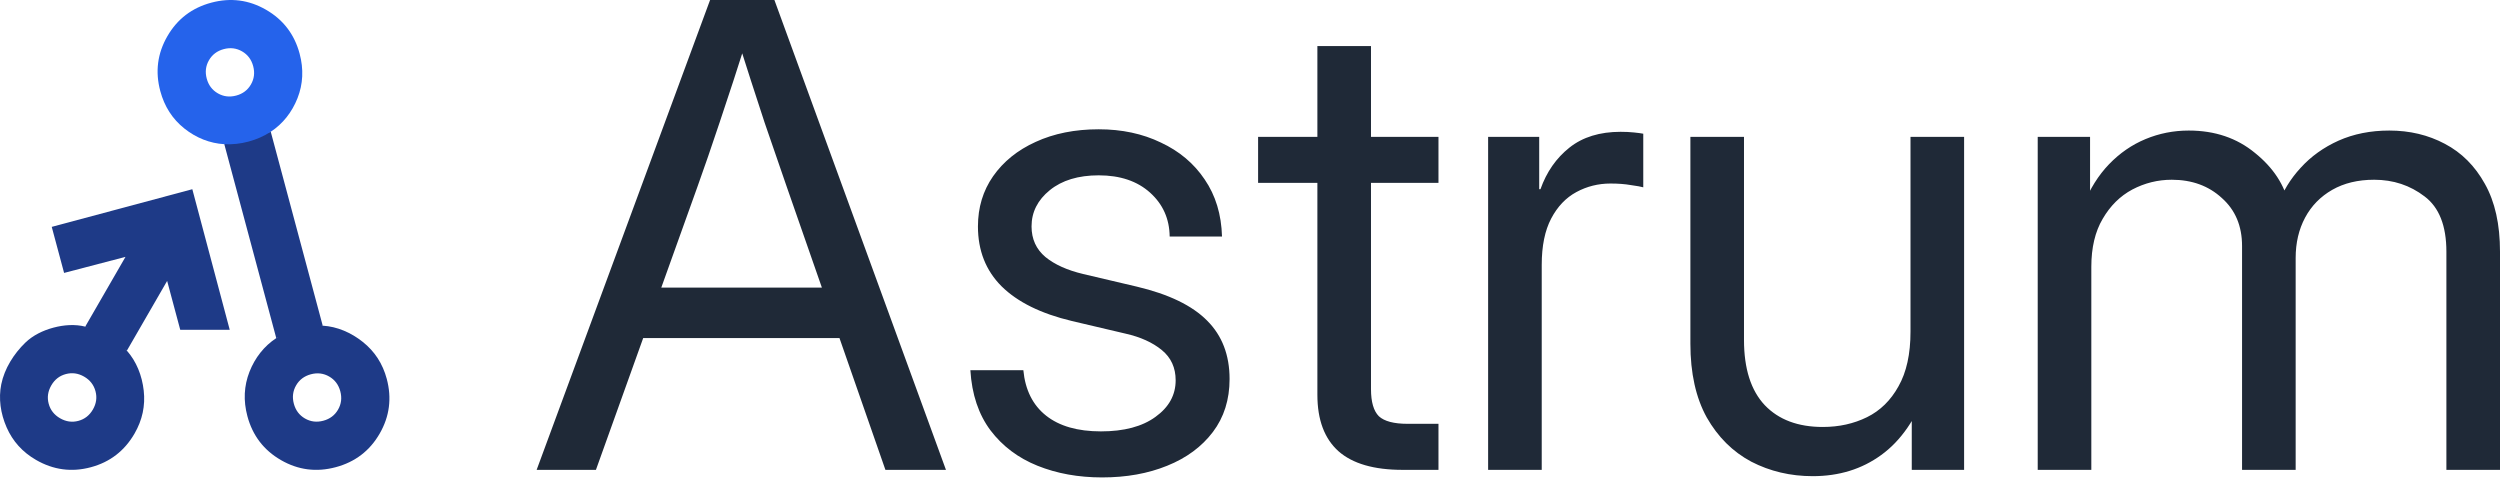
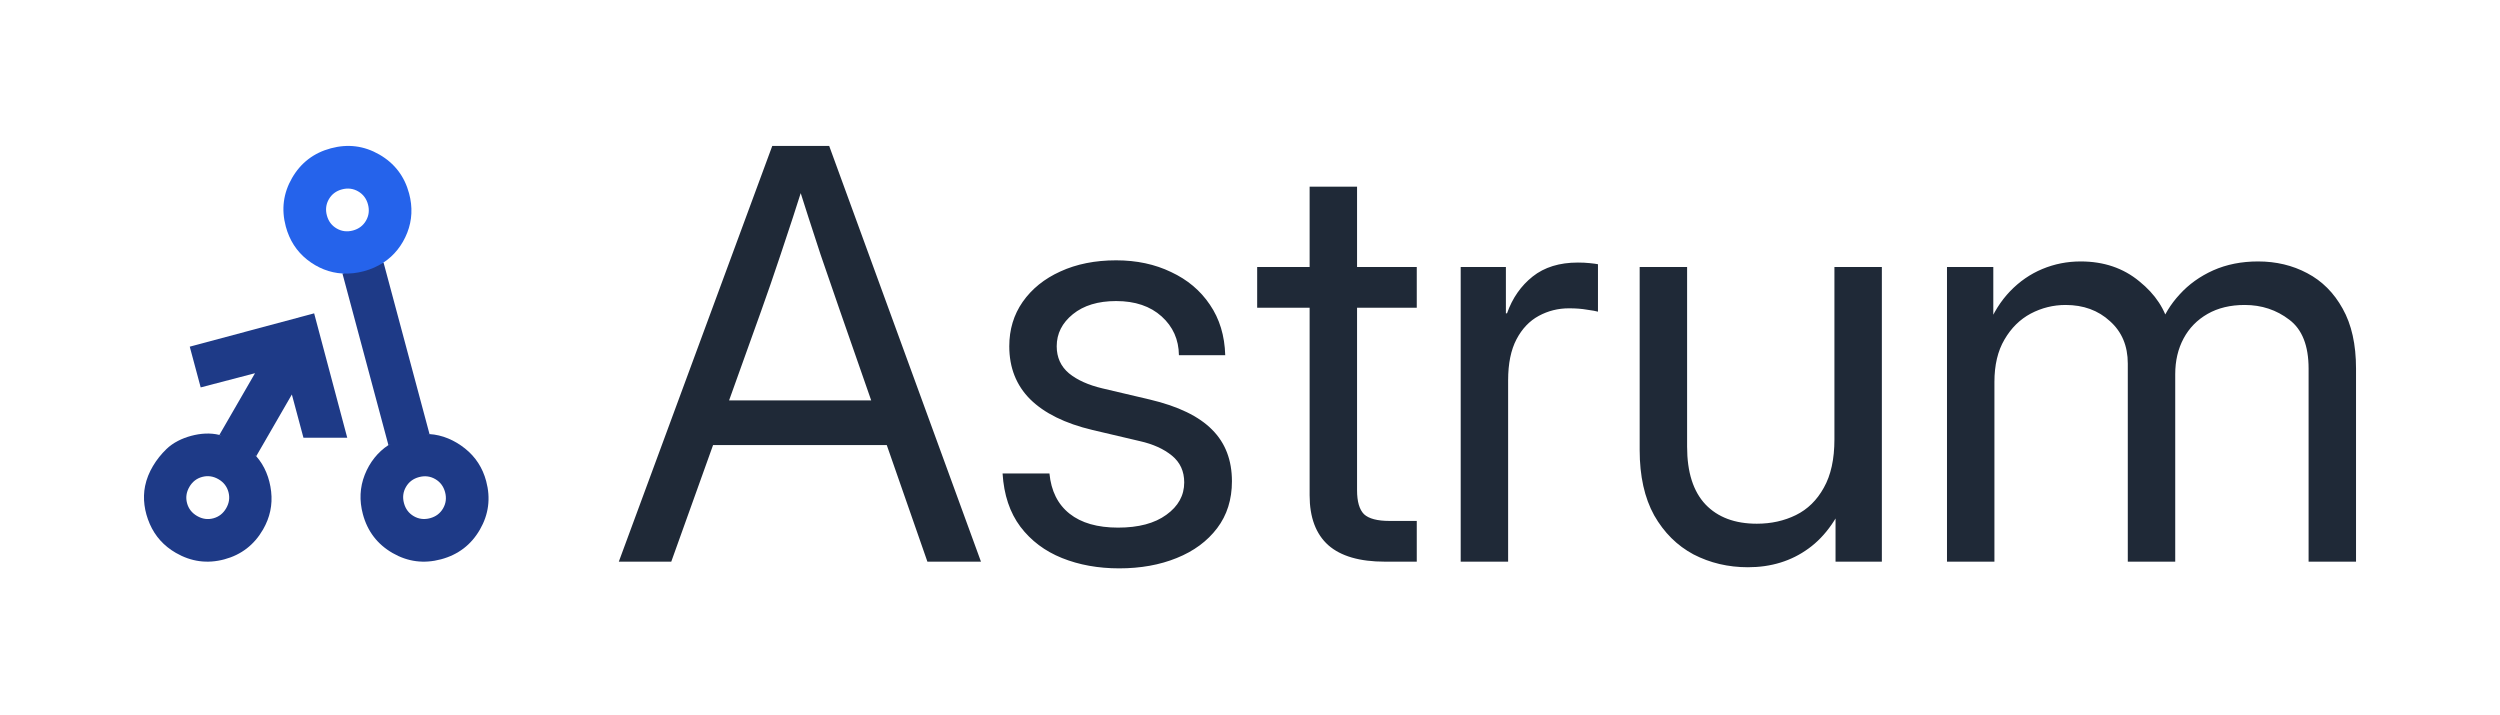
- <svg xmlns="http://www.w3.org/2000/svg" height="47.313" viewBox="0 -960 9910.013 1892.5" width="247.75" fill="#1f1f1f" version="1.1" id="svg1" xml:space="preserve">
+ <svg xmlns="http://www.w3.org/2000/svg" height="80" viewBox="0 -960 11200 3200" width="280" fill="#1f1f1f" version="1.1" id="svg1" xml:space="preserve">
  <defs id="defs1" />
-   <g id="g50-7-3" style="fill:#2563eb;fill-opacity:1" transform="matrix(1.120126,0,0,1.120126,1730.238,-3960.837)">
+   <g id="g50-7-3" style="fill:#2563eb;fill-opacity:1" transform="matrix(1.120126,0,0,1.120126,2375.232,-3307.087)">
    <g id="g101" transform="translate(370.2284,239.0407)">
      <g id="g102" transform="translate(108.8449)">
        <path d="M 766.407,-739.526 Z" id="path46-6-1" style="fill:#1e3a87;fill-opacity:1;stroke-width:0.972" />
        <path d="M 766.407,-194.988 Z" id="path44-1-9" style="fill:#1e3a87;fill-opacity:1;stroke-width:0.972" />
      </g>
-       <g id="g5" transform="translate(577.2508,583.6397)">
+       <g id="g5" transform="translate(577.2509,583.6396)">
        <g id="g1" transform="translate(575.8224,583.6396)">
          <g id="g3" transform="matrix(2.18771,0,0,2.18771,-606.3076,540.4596)" style="fill:#2563eb;fill-opacity:1">
            <path d="m -678.335,881.65 -84.059,-313.711 75.14,-20.134 84.059,313.711 z" id="path42-4-8" style="fill:#1e3a87;fill-opacity:1;stroke-width:0.964;stroke-dasharray:none" />
            <path id="path49-1-2-6" d="m -919.996,901.939 65.142,-112.83 21.183,79.056 h 80.049 l -60.506,-227.387 -227.403,60.922 19.979,74.484 99.33,-25.971 -65.142,112.83 z" style="fill:#1e3a87;fill-opacity:1;stroke-width:0.964;stroke-dasharray:none" />
            <path id="path49-1-2-6-2" d="m -1123.186,956.384 c -4.643,22.892 -1.207,47.023 8.623,69.541 9.83,22.518 25.719,40.112 47.614,52.753 28.07,16.206 57.602,20.157 88.596,11.853 30.994,-8.305 54.594,-26.492 70.8,-54.563 12.641,-21.895 17.566,-45.011 14.82,-69.427 -2.746,-24.416 -11.795,-47.08 -27.264,-64.601 -17.162,-19.438 -42.217,-32.592 -67.369,-38.896 -16.658,-4.175 -34.668,-2.834 -51.493,1.674 -16.825,4.508 -33.092,12.352 -45.431,24.297 -18.631,18.035 -33.741,41.956 -38.896,67.369 z m 80.896,1.792 c 5.51,-9.544 13.314,-15.635 23.497,-18.364 10.184,-2.729 20.091,-1.383 29.635,4.127 9.544,5.51 15.663,13.417 18.392,23.601 2.729,10.184 1.355,19.987 -4.155,29.531 -5.51,9.544 -13.352,15.701 -23.535,18.43 -10.184,2.729 -20.053,1.317 -29.597,-4.193 -9.544,-5.51 -15.701,-13.352 -18.43,-23.535 -2.729,-10.184 -1.317,-20.053 4.193,-29.597 z" style="fill:#1e3a87;fill-opacity:1;stroke-width:0.964;stroke-dasharray:none" />
            <path d="m -762.393,567.939 c -23.139,-1.308 -45.497,-10.124 -64.703,-25.447 -19.206,-15.323 -32.165,-35.508 -38.876,-60.555 -8.389,-31.309 -4.562,-60.857 11.482,-88.645 16.044,-27.788 39.72,-45.877 71.028,-54.266 31.309,-8.389 60.857,-4.562 88.645,11.482 27.788,16.044 45.877,39.72 54.266,71.028 6.711,25.047 5.581,49.007 -3.39,71.88 -8.971,22.873 -23.926,41.688 -43.311,54.39 -21.689,14.212 -49.251,21.597 -75.14,20.134 z m 19.198,-78.633 c 10.645,-2.852 18.603,-8.844 23.875,-17.974 5.271,-9.13 6.481,-19.018 3.629,-29.663 -2.852,-10.645 -8.844,-18.603 -17.974,-23.875 -9.13,-5.271 -19.018,-6.481 -29.663,-3.629 -10.645,2.852 -18.603,8.844 -23.875,17.974 -5.271,9.13 -6.481,19.018 -3.629,29.663 2.852,10.645 8.844,18.603 17.974,23.875 9.13,5.271 19.018,6.481 29.663,3.629 z" id="path42-4-8-76" style="fill:#2563eb;fill-opacity:1;stroke-width:0.964;stroke-dasharray:none" />
            <path d="m -670.77,1078.948 c -27.788,-16.044 -45.877,-39.72 -54.266,-71.028 -6.711,-25.047 -5.581,-49.007 3.39,-71.88 8.971,-22.873 23.926,-41.688 43.311,-54.39 21.689,-14.212 49.26,-21.741 75.14,-20.134 23.325,1.449 45.749,11.063 64.955,26.386 19.206,15.323 32.081,35.195 38.625,59.616 8.389,31.309 4.562,60.857 -11.482,88.645 -16.044,27.788 -39.72,45.877 -71.028,54.266 -31.309,8.389 -60.857,4.562 -88.645,-11.482 z m 68.511,-63.659 c 10.645,-2.852 18.603,-8.844 23.875,-17.974 5.271,-9.13 6.481,-19.018 3.629,-29.663 -2.852,-10.645 -8.844,-18.603 -17.974,-23.875 -9.13,-5.271 -19.018,-6.481 -29.663,-3.629 -10.645,2.852 -18.603,8.844 -23.875,17.974 -5.271,9.13 -6.481,19.018 -3.629,29.663 2.852,10.645 8.844,18.603 17.974,23.875 9.13,5.271 19.018,6.481 29.663,3.629 z" id="path42-4-8-7" style="fill:#1e3a87;fill-opacity:1;stroke-width:0.964;stroke-dasharray:none" />
          </g>
          <path style="font-size:2285.46px;line-height:0.1;font-family:Inter;-inkscape-font-specification:'Inter, @opsz=32';font-variation-settings:'opsz' 32;letter-spacing:-20.712px;fill:#1f2937;stroke-width:3.571" d="m -1168.855,2935.457 613.77,-1662.759 h 227.653 L 279.643,2935.457 H 65.381 L -283.91,1933.337 q -34.594,-99.319 -78.116,-226.537 -42.406,-128.334 -108.247,-335.9 h 58.029 q -65.841,207.566 -109.363,335.9 -42.406,127.218 -78.116,226.537 L -959.057,2935.457 Z m 316.929,-466.465 v -178.551 h 814.64 v 178.551 z m 1684.453,493.248 q -126.102,0 -228.769,-41.29 -102.667,-41.29 -166.276,-124.986 -63.609,-84.812 -71.421,-213.146 h 187.479 q 10.044,104.899 80.348,160.696 70.305,55.797 194.175,55.797 122.754,0 193.059,-51.334 71.421,-51.334 71.421,-129.45 0,-66.957 -49.102,-107.131 -49.102,-40.174 -128.334,-58.029 l -189.711,-44.638 q -164.044,-39.058 -248.856,-122.754 -83.696,-83.696 -83.696,-212.03 0,-100.435 53.565,-177.435 54.681,-78.116 150.653,-121.638 97.087,-44.638 223.189,-44.638 122.754,0 219.841,46.87 98.203,45.754 155.117,130.566 58.029,84.812 61.377,201.986 h -185.247 q -1.116,-93.74 -69.189,-155.117 -68.073,-61.377 -181.899,-61.377 -108.247,0 -172.972,52.449 -64.725,52.45 -64.725,128.334 0,66.957 49.102,108.247 49.102,40.174 133.913,60.261 l 189.711,44.638 q 169.624,40.174 248.856,120.522 79.232,79.232 79.232,206.45 0,109.363 -59.145,187.479 -59.145,78.116 -161.812,119.406 -101.551,41.29 -229.885,41.29 z M 2022.616,1757.018 v 162.928 h -638.321 V 1757.018 Z m -428.523,-321.392 h 189.711 v 1214.149 q 0,68.073 27.899,95.971 29.015,26.783 101.551,26.783 25.667,0 54.681,0 30.131,0 54.681,0 v 162.928 q -29.015,0 -63.609,0 -34.594,0 -63.609,0 -151.769,0 -226.537,-65.841 -74.768,-66.957 -74.768,-199.754 z m 604.218,1499.831 V 1757.018 h 180.783 v 185.247 h 4.464 q 32.362,-91.507 102.667,-147.305 70.305,-55.797 180.783,-55.797 25.667,0 46.87,2.232 22.319,2.232 33.478,4.464 v 189.711 q -11.159,-3.348 -43.522,-7.812 -31.246,-5.58 -72.536,-5.58 -64.725,0 -120.522,30.131 -55.797,30.131 -89.276,93.74 -33.478,63.609 -33.478,164.044 v 725.365 z m 1148.799,22.319 q -118.29,0 -217.609,-51.334 -98.203,-52.45 -157.348,-156.232 -58.029,-104.899 -58.029,-261.131 V 1757.018 h 189.711 v 718.669 q 0,152.885 73.653,231.001 73.652,77 205.334,77 85.928,0 156.232,-34.594 70.305,-34.594 111.595,-109.363 42.406,-74.768 42.406,-193.059 V 1757.018 h 189.711 v 1178.439 h -185.247 v -285.682 h 53.565 q -58.029,158.464 -161.812,233.233 -102.667,74.768 -242.16,74.768 z m 796.16,-22.319 V 1757.018 h 185.247 v 241.044 h -23.435 q 34.594,-85.928 90.392,-143.957 56.913,-59.145 129.45,-89.276 72.537,-30.131 152.885,-30.131 138.377,0 234.349,79.232 97.087,78.116 120.522,184.131 h -39.058 q 25.667,-72.537 80.348,-131.682 54.681,-60.261 133.913,-95.971 80.348,-35.71 179.667,-35.71 108.247,0 196.406,46.87 89.276,46.87 141.725,141.725 53.565,94.855 53.565,239.928 v 772.235 h -189.711 v -772.235 q 0,-137.261 -77,-195.291 -77,-59.145 -178.551,-59.145 -85.928,0 -148.421,35.71 -62.493,35.71 -95.971,98.203 -33.478,62.493 -33.478,142.841 v 749.916 h -189.711 v -792.322 q 0,-106.015 -71.421,-169.624 -70.305,-64.725 -177.435,-64.725 -73.652,0 -139.493,34.594 -64.725,34.594 -104.899,103.783 -40.174,68.073 -40.174,169.624 v 718.669 z" id="text3" aria-label="Astrum" />
        </g>
      </g>
    </g>
  </g>
</svg>
